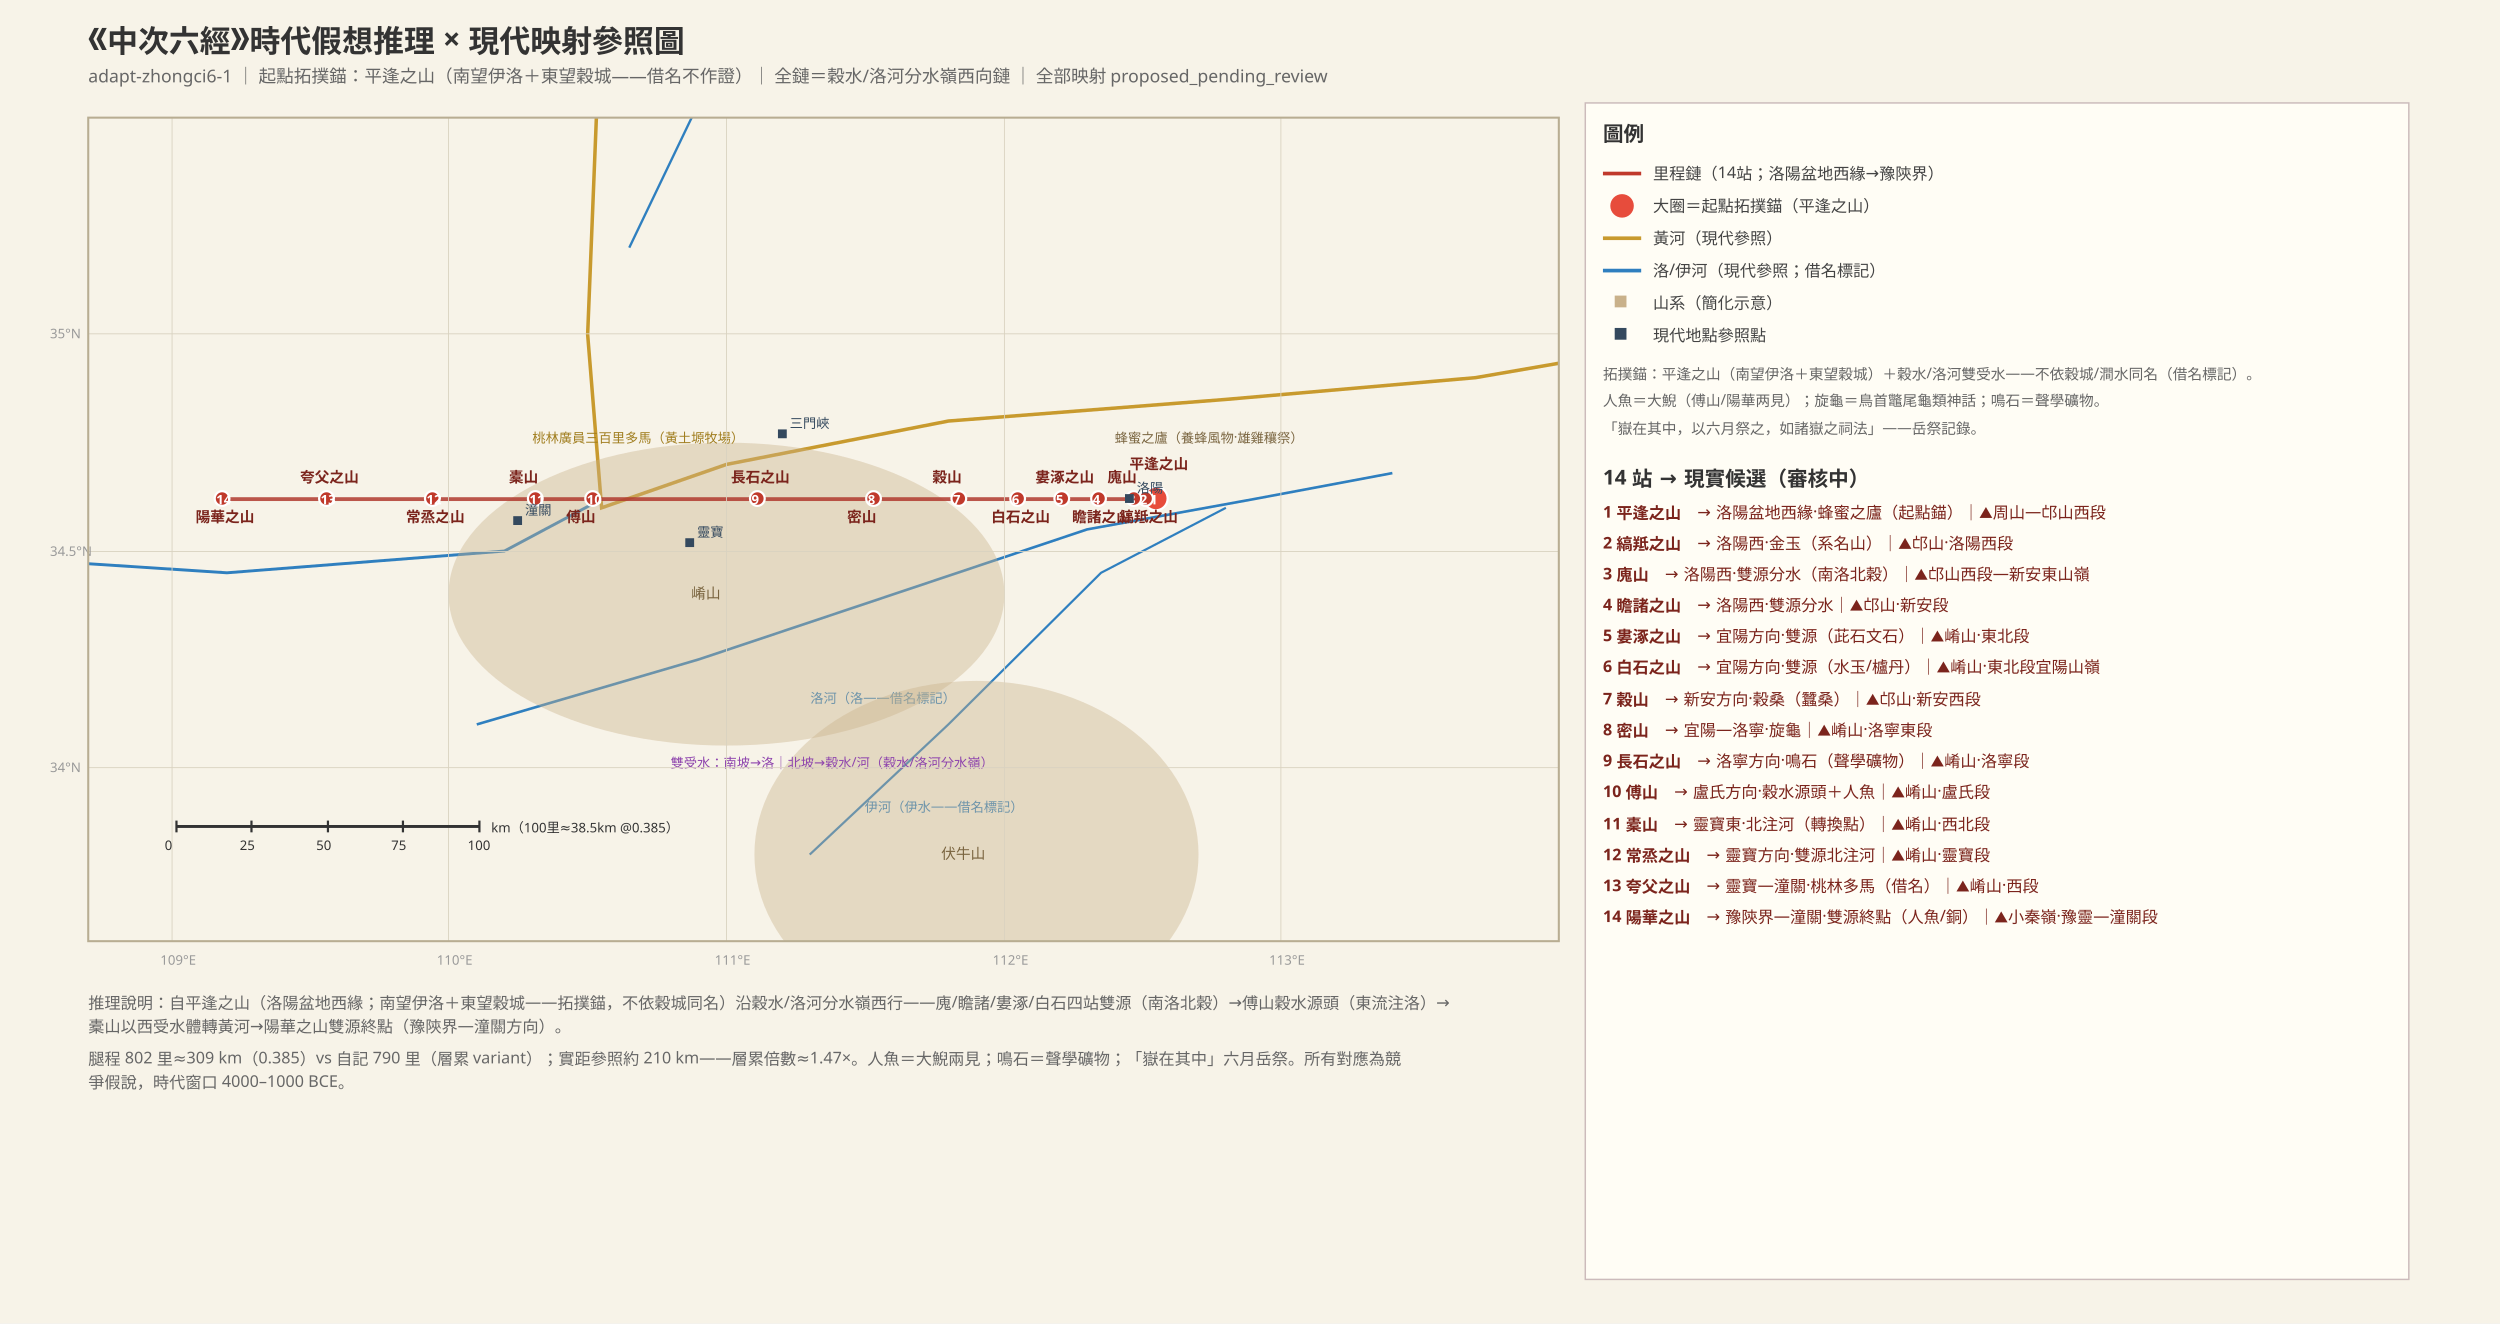
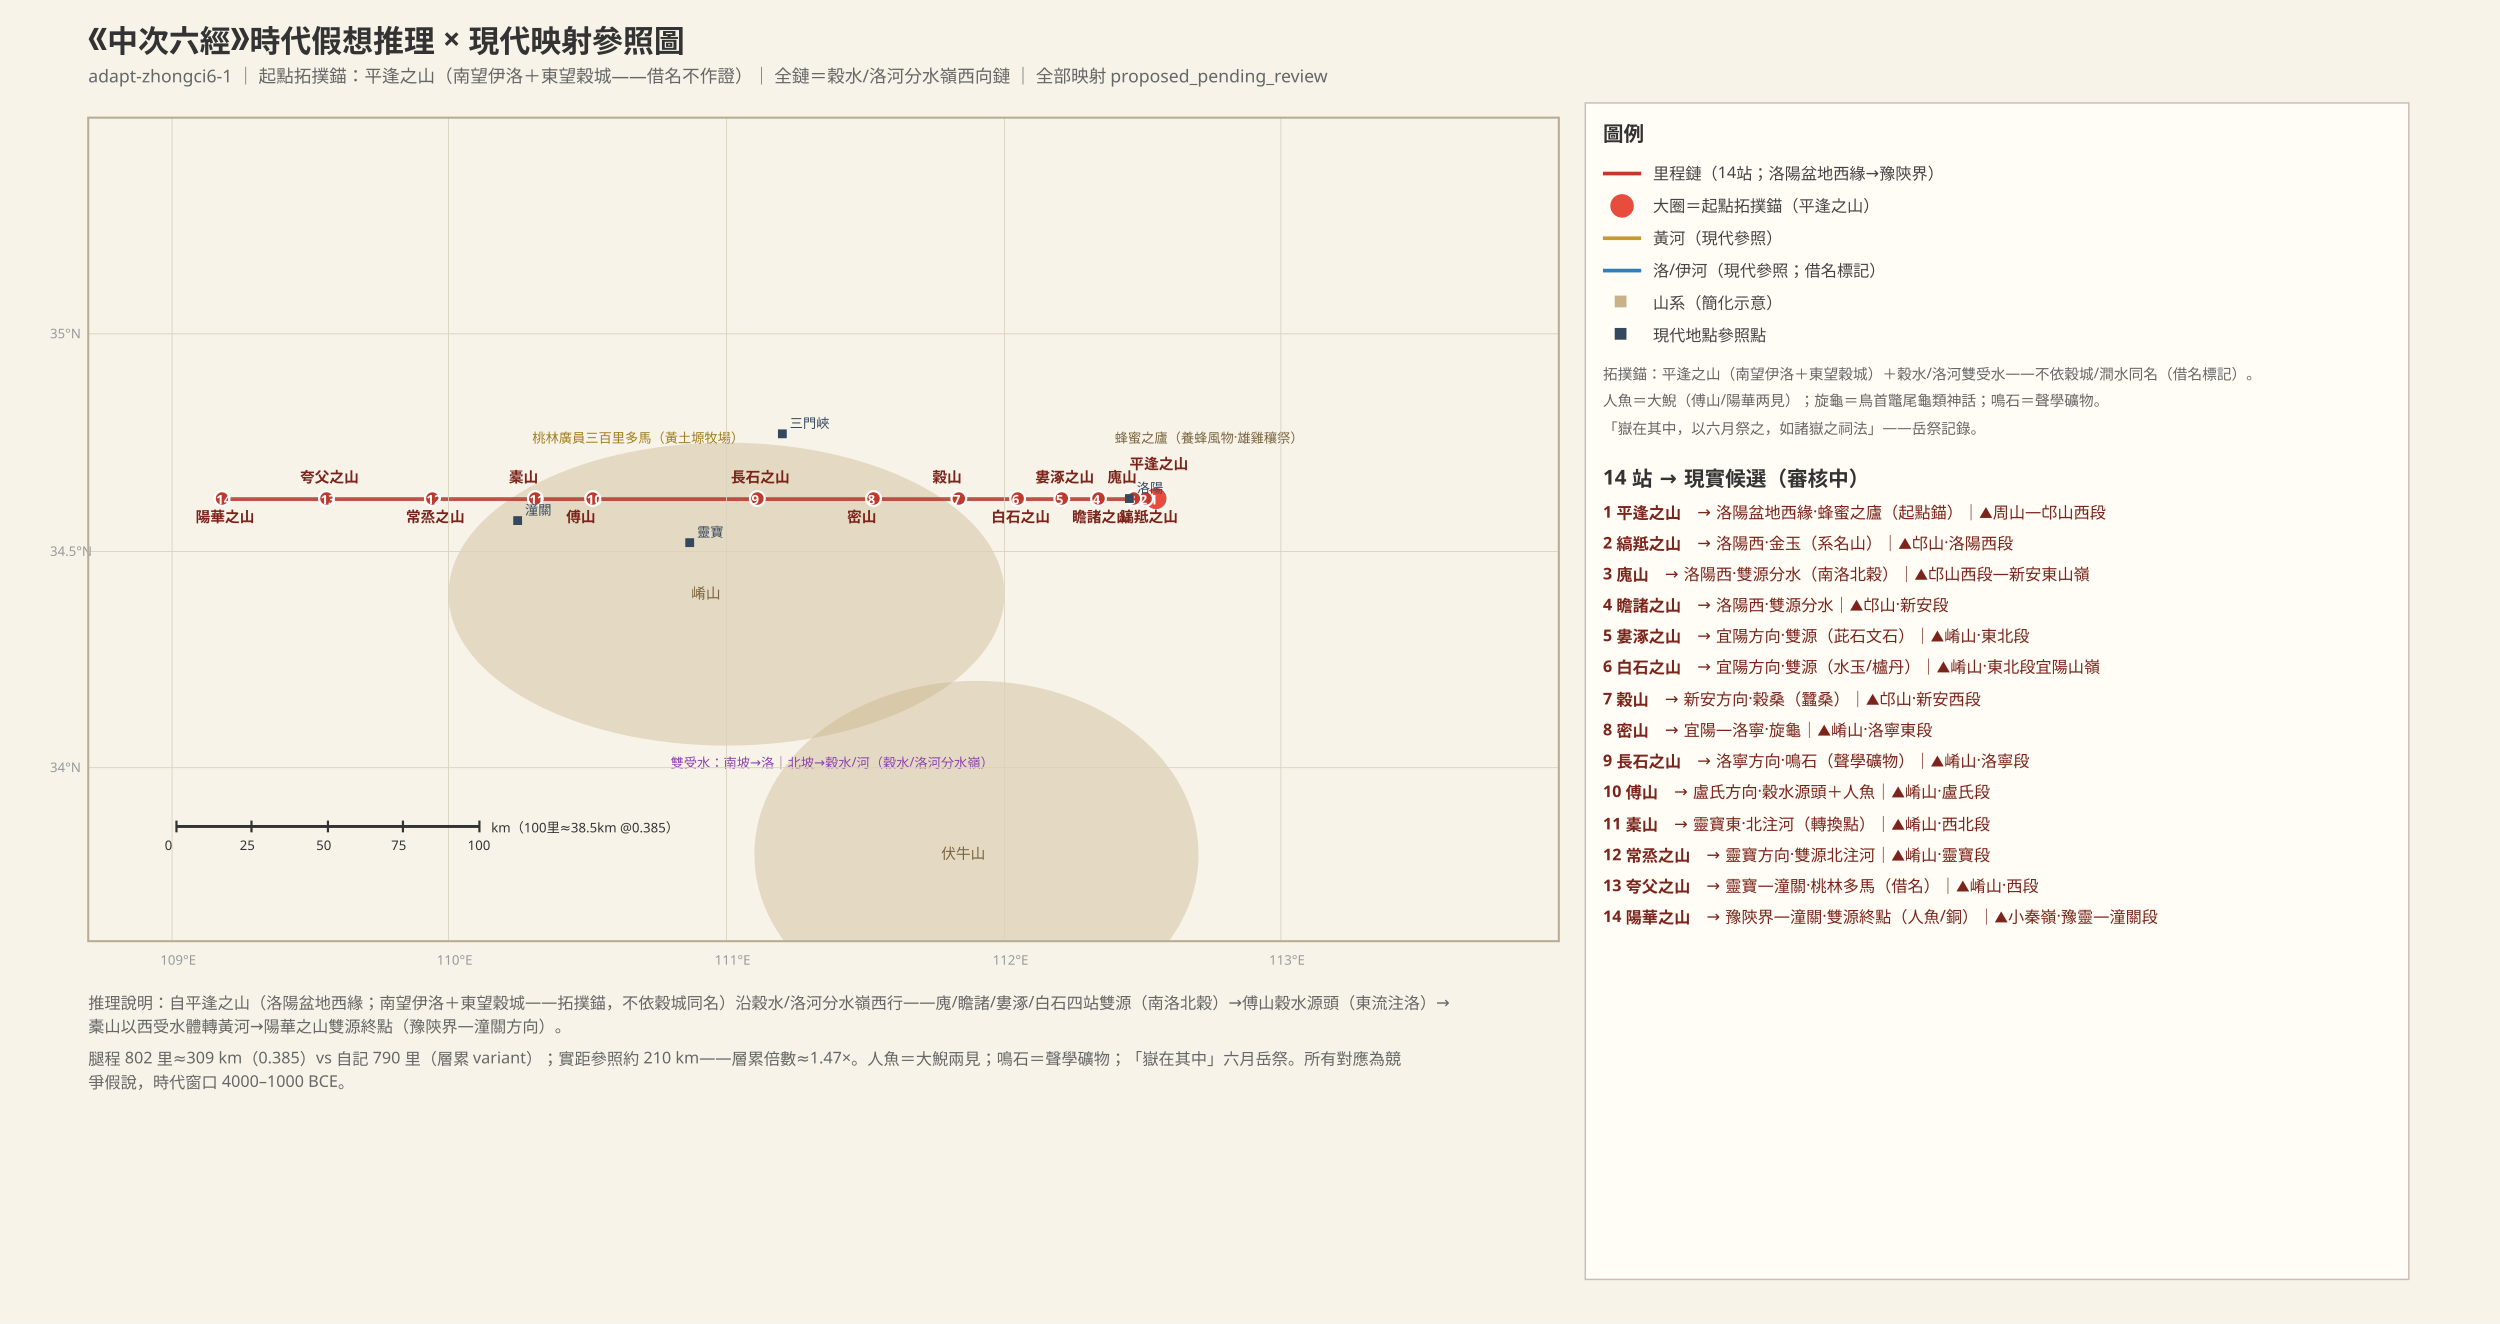
<svg xmlns="http://www.w3.org/2000/svg" width="1700" height="900" font-family="PingFang SC, Hiragino Sans GB, Microsoft YaHei, sans-serif">
  <rect width="1700" height="900" fill="#f7f3e8" />
  <defs>
    <marker id="arr" markerWidth="8" markerHeight="8" refX="7" refY="3" orient="auto">
      <path d="M0,0 L7,3 L0,6 Z" fill="#555" />
    </marker>
    <pattern id="sand" width="8" height="8" patternUnits="userSpaceOnUse">
      <rect width="8" height="8" fill="#efe3c0" />
      <circle cx="2" cy="2" r="0.8" fill="#d6b96a" />
      <circle cx="6" cy="6" r="0.8" fill="#d6b96a" />
    </pattern>
    <clipPath id="mapclip">
      <rect x="60" y="80" width="1000" height="560" />
    </clipPath>
  </defs>
  <text x="60" y="34" font-size="21" font-weight="bold" fill="#333">《中次六經》時代假想推理 × 現代映射參照圖</text>
  <text x="60" y="56" font-size="12" fill="#666">adapt-zhongci6-1 ｜ 起點拓撲錨：平逢之山（南望伊洛＋東望穀城——借名不作證）｜ 全鏈＝穀水/洛河分水嶺西向鏈 ｜ 全部映射 proposed_pending_review</text>
  <g clip-path="url(#mapclip)">
-     <polyline points="-2241.9,345.3 -1958.9,404.2 -1675.8,227.4 -1487.2,50.5 -1241.9,-37.9 -1015.5,-82.1 -864.5,-96.8 -751.3,-214.7 -638.1,-450.5 -524.9,-627.4 -411.7,-804.2 -279.6,-981.1 -185.3,-1157.9 3.4,-1334.7 210.9,-1393.7 380.8,-1393.7 512.8,-1334.7 607.2,-1246.3 607.2,-1040.0 550.6,-804.2 475.1,-538.9 437.4,-273.7 409.1,-8.4 399.6,227.4 409.1,345.3 494.0,315.8 644.9,286.3 833.6,271.6 1003.4,256.8 1173.2,227.4 1343.0,138.9 1494.0,50.5 1626.0,-155.8 1739.2,-362.1 1852.5,-480.0 1965.7,-538.9" fill="none" stroke="#c89a2e" stroke-width="2.4" />
-     <polyline points="-789.1,301.1 -543.8,315.8 -298.5,360.0 -72.1,374.7 154.3,389.5 343.0,374.7 409.1,339.4" fill="none" stroke="#2f7fbf" stroke-width="2" />
-     <polyline points="324.2,492.6 475.1,448.4 607.2,404.2 739.2,360.0 852.5,339.4 946.8,321.7" fill="none" stroke="#2f7fbf" stroke-width="1.8" />
-     <text x="551" y="478" font-size="9" fill="#2f7fbf">洛河（洛——借名標記）</text>
-     <polyline points="550.6,581.1 644.9,492.6 748.7,389.5 833.6,345.3" fill="none" stroke="#2f7fbf" stroke-width="1.5" />
-     <text x="588" y="552" font-size="9" fill="#2f7fbf">伊河（伊水——借名標記）</text>
-     <polyline points="739.2,-863.2 777.0,-627.4 682.6,-421.1 588.3,-96.8 484.5,50.5 427.9,168.4" fill="none" stroke="#2f7fbf" stroke-width="1.6" />
    <ellipse cx="494" cy="404" rx="189" ry="103" fill="#c9b18a" opacity="0.4" />
    <text x="470" y="407" font-size="10" fill="#7a6540">崤山</text>
    <ellipse cx="664" cy="581" rx="151" ry="118" fill="#c9b18a" opacity="0.4" />
    <text x="640" y="584" font-size="10" fill="#7a6540">伏牛山</text>
    <polyline points="786.4,339.4 778.9,339.4 771.3,339.4 746.8,339.4 722.3,339.4 692.1,339.4 652.5,339.4 594.0,339.4 514.7,339.4 403.4,339.4 363.8,339.4 294.0,339.4 222.3,339.4 150.6,339.4" fill="none" stroke="#b03a2e" stroke-width="2.6" opacity="0.85" />
    <circle cx="786" cy="339" r="8" fill="#e74c3c" stroke="#fff" stroke-width="1.5" />
    <text x="782" y="343" font-size="9" fill="#fff" font-weight="bold">1</text>
    <text x="768" y="319" font-size="10" fill="#7b241c" font-weight="bold">平逢之山</text>
    <circle cx="779" cy="339" r="5" fill="#c0392b" stroke="#fff" stroke-width="1.5" />
    <text x="775" y="343" font-size="9" fill="#fff" font-weight="bold">2</text>
    <text x="761" y="355" font-size="10" fill="#7b241c" font-weight="bold">縞羝之山</text>
    <circle cx="771" cy="339" r="5" fill="#c0392b" stroke="#fff" stroke-width="1.5" />
    <text x="767" y="343" font-size="9" fill="#fff" font-weight="bold">3</text>
    <text x="753" y="328" font-size="10" fill="#7b241c" font-weight="bold">廆山</text>
    <circle cx="747" cy="339" r="5" fill="#c0392b" stroke="#fff" stroke-width="1.5" />
    <text x="743" y="343" font-size="9" fill="#fff" font-weight="bold">4</text>
    <text x="729" y="355" font-size="10" fill="#7b241c" font-weight="bold">瞻諸之山</text>
    <circle cx="722" cy="339" r="5" fill="#c0392b" stroke="#fff" stroke-width="1.5" />
    <text x="718" y="343" font-size="9" fill="#fff" font-weight="bold">5</text>
    <text x="704" y="328" font-size="10" fill="#7b241c" font-weight="bold">婁涿之山</text>
    <circle cx="692" cy="339" r="5" fill="#c0392b" stroke="#fff" stroke-width="1.5" />
    <text x="688" y="343" font-size="9" fill="#fff" font-weight="bold">6</text>
    <text x="674" y="355" font-size="10" fill="#7b241c" font-weight="bold">白石之山</text>
    <circle cx="652" cy="339" r="5" fill="#c0392b" stroke="#fff" stroke-width="1.5" />
    <text x="648" y="343" font-size="9" fill="#fff" font-weight="bold">7</text>
    <text x="634" y="328" font-size="10" fill="#7b241c" font-weight="bold">榖山</text>
    <circle cx="594" cy="339" r="5" fill="#c0392b" stroke="#fff" stroke-width="1.5" />
    <text x="590" y="343" font-size="9" fill="#fff" font-weight="bold">8</text>
    <text x="576" y="355" font-size="10" fill="#7b241c" font-weight="bold">密山</text>
    <circle cx="515" cy="339" r="5" fill="#c0392b" stroke="#fff" stroke-width="1.5" />
    <text x="511" y="343" font-size="9" fill="#fff" font-weight="bold">9</text>
    <text x="497" y="328" font-size="10" fill="#7b241c" font-weight="bold">長石之山</text>
    <circle cx="403" cy="339" r="5" fill="#c0392b" stroke="#fff" stroke-width="1.5" />
    <text x="399" y="343" font-size="9" fill="#fff" font-weight="bold">10</text>
    <text x="385" y="355" font-size="10" fill="#7b241c" font-weight="bold">傅山</text>
    <circle cx="364" cy="339" r="5" fill="#c0392b" stroke="#fff" stroke-width="1.5" />
    <text x="360" y="343" font-size="9" fill="#fff" font-weight="bold">11</text>
    <text x="346" y="328" font-size="10" fill="#7b241c" font-weight="bold">橐山</text>
    <circle cx="294" cy="339" r="5" fill="#c0392b" stroke="#fff" stroke-width="1.5" />
    <text x="290" y="343" font-size="9" fill="#fff" font-weight="bold">12</text>
    <text x="276" y="355" font-size="10" fill="#7b241c" font-weight="bold">常烝之山</text>
    <circle cx="222" cy="339" r="5" fill="#c0392b" stroke="#fff" stroke-width="1.5" />
    <text x="218" y="343" font-size="9" fill="#fff" font-weight="bold">13</text>
    <text x="204" y="328" font-size="10" fill="#7b241c" font-weight="bold">夸父之山</text>
    <circle cx="151" cy="339" r="5" fill="#c0392b" stroke="#fff" stroke-width="1.5" />
    <text x="147" y="343" font-size="9" fill="#fff" font-weight="bold">14</text>
    <text x="133" y="355" font-size="10" fill="#7b241c" font-weight="bold">陽華之山</text>
    <text x="456" y="522" font-size="9" fill="#8e44ad">雙受水：南坡→洛｜北坡→穀水/河（穀水/洛河分水嶺）</text>
    <text x="758" y="301" font-size="9" fill="#7a6540">蜂蜜之廬（養蜂風物·雄雞穰祭）</text>
    <text x="362" y="301" font-size="9" fill="#a07d1e">桃林廣員三百里多馬（黃土塬牧場）</text>
    <rect x="765" y="336" width="6" height="6" fill="#34495e" />
    <text x="773" y="335" font-size="9" fill="#34495e">洛陽</text>
    <rect x="529" y="292" width="6" height="6" fill="#34495e" />
    <text x="537" y="291" font-size="9" fill="#34495e">三門峽</text>
    <rect x="466" y="366" width="6" height="6" fill="#34495e" />
    <text x="474" y="365" font-size="9" fill="#34495e">靈寶</text>
    <rect x="349" y="351" width="6" height="6" fill="#34495e" />
    <text x="357" y="350" font-size="9" fill="#34495e">潼關</text>
  </g>
  <line x1="117" y1="640" x2="117" y2="80" stroke="#d9d2c0" stroke-width="0.6" />
  <text x="109" y="656" font-size="9" fill="#999">109°E</text>
  <line x1="305" y1="640" x2="305" y2="80" stroke="#d9d2c0" stroke-width="0.6" />
  <text x="297" y="656" font-size="9" fill="#999">110°E</text>
  <line x1="494" y1="640" x2="494" y2="80" stroke="#d9d2c0" stroke-width="0.6" />
  <text x="486" y="656" font-size="9" fill="#999">111°E</text>
  <line x1="683" y1="640" x2="683" y2="80" stroke="#d9d2c0" stroke-width="0.6" />
  <text x="675" y="656" font-size="9" fill="#999">112°E</text>
  <line x1="871" y1="640" x2="871" y2="80" stroke="#d9d2c0" stroke-width="0.6" />
  <text x="863" y="656" font-size="9" fill="#999">113°E</text>
  <line x1="60" y1="522" x2="1060" y2="522" stroke="#d9d2c0" stroke-width="0.6" />
  <text x="34" y="525" font-size="9" fill="#999">34°N</text>
  <line x1="60" y1="375" x2="1060" y2="375" stroke="#d9d2c0" stroke-width="0.6" />
  <text x="34" y="378" font-size="9" fill="#999">34.5°N</text>
  <line x1="60" y1="227" x2="1060" y2="227" stroke="#d9d2c0" stroke-width="0.6" />
  <text x="34" y="230" font-size="9" fill="#999">35°N</text>
  <rect x="60" y="80" width="1000" height="560" fill="none" stroke="#b8ad92" stroke-width="1.4" />
  <line x1="120" y1="562" x2="326" y2="562" stroke="#333" stroke-width="2" />
  <line x1="120" y1="558" x2="120" y2="566" stroke="#333" stroke-width="1.5" />
  <text x="112" y="578" font-size="9" fill="#333">0</text>
  <line x1="171" y1="558" x2="171" y2="566" stroke="#333" stroke-width="1.5" />
  <text x="163" y="578" font-size="9" fill="#333">25</text>
  <line x1="223" y1="558" x2="223" y2="566" stroke="#333" stroke-width="1.5" />
  <text x="215" y="578" font-size="9" fill="#333">50</text>
  <line x1="274" y1="558" x2="274" y2="566" stroke="#333" stroke-width="1.5" />
  <text x="266" y="578" font-size="9" fill="#333">75</text>
  <line x1="326" y1="558" x2="326" y2="566" stroke="#333" stroke-width="1.5" />
  <text x="318" y="578" font-size="9" fill="#333">100</text>
  <text x="334" y="566" font-size="9" fill="#333">km（100里≈38.5km @0.385）</text>
  <rect x="1078" y="70" width="560" height="800" fill="#fffdf5" stroke="#cbb" />
  <text x="1090" y="96" font-size="14" font-weight="bold" fill="#333">圖例</text>
  <line x1="1090" y1="118" x2="1116" y2="118" stroke="#c0392b" stroke-width="2.5" />
  <text x="1124" y="122" font-size="11" fill="#444">里程鏈（14站；洛陽盆地西緣→豫陝界）</text>
  <circle cx="1103" cy="140" r="8" fill="#e74c3c" />
  <text x="1124" y="144" font-size="11" fill="#444">大圈＝起點拓撲錨（平逢之山）</text>
  <line x1="1090" y1="162" x2="1116" y2="162" stroke="#c89a2e" stroke-width="2.5" />
  <text x="1124" y="166" font-size="11" fill="#444">黃河（現代參照）</text>
  <line x1="1090" y1="184" x2="1116" y2="184" stroke="#2f7fbf" stroke-width="2.5" />
  <text x="1124" y="188" font-size="11" fill="#444">洛/伊河（現代參照；借名標記）</text>
  <rect x="1098" y="201" width="8" height="8" fill="#c9b18a" />
  <text x="1124" y="210" font-size="11" fill="#444">山系（簡化示意）</text>
  <rect x="1098" y="223" width="8" height="8" fill="#34495e" />
  <text x="1124" y="232" font-size="11" fill="#444">現代地點參照點</text>
  <text x="1090" y="258" font-size="10" fill="#666">拓撲錨：平逢之山（南望伊洛＋東望穀城）＋穀水/洛河雙受水——不依穀城/澗水同名（借名標記）。</text>
  <text x="1090" y="276" font-size="10" fill="#666">人魚＝大鯢（傅山/陽華两見）；旋龜＝鳥首鼈尾龜類神話；鳴石＝聲學礦物。</text>
  <text x="1090" y="295" font-size="10" fill="#666">「嶽在其中，以六月祭之，如諸嶽之祠法」——岳祭記錄。</text>
  <text x="1090" y="329.5" font-size="14" font-weight="bold" fill="#333">14 站 → 現實候選（審核中）</text>
  <text x="1090" y="352" font-size="11" fill="#7b241c">
    <tspan font-weight="bold"> 1 平逢之山</tspan>　→ 洛陽盆地西緣·蜂蜜之廬（起點錨）｜⛰周山—邙山西段</text>
  <text x="1090" y="373" font-size="11" fill="#7b241c">
    <tspan font-weight="bold"> 2 縞羝之山</tspan>　→ 洛陽西·金玉（系名山）｜⛰邙山·洛陽西段</text>
  <text x="1090" y="394" font-size="11" fill="#7b241c">
    <tspan font-weight="bold"> 3 廆山</tspan>　→ 洛陽西·雙源分水（南洛北穀）｜⛰邙山西段—新安東山嶺</text>
  <text x="1090" y="415" font-size="11" fill="#7b241c">
    <tspan font-weight="bold"> 4 瞻諸之山</tspan>　→ 洛陽西·雙源分水｜⛰邙山·新安段</text>
  <text x="1090" y="436" font-size="11" fill="#7b241c">
    <tspan font-weight="bold"> 5 婁涿之山</tspan>　→ 宜陽方向·雙源（茈石文石）｜⛰崤山·東北段</text>
  <text x="1090" y="457" font-size="11" fill="#7b241c">
    <tspan font-weight="bold"> 6 白石之山</tspan>　→ 宜陽方向·雙源（水玉/櫨丹）｜⛰崤山·東北段宜陽山嶺</text>
  <text x="1090" y="479" font-size="11" fill="#7b241c">
    <tspan font-weight="bold"> 7 榖山</tspan>　→ 新安方向·榖桑（蠶桑）｜⛰邙山·新安西段</text>
  <text x="1090" y="500" font-size="11" fill="#7b241c">
    <tspan font-weight="bold"> 8 密山</tspan>　→ 宜陽—洛寧·旋龜｜⛰崤山·洛寧東段</text>
  <text x="1090" y="521" font-size="11" fill="#7b241c">
    <tspan font-weight="bold"> 9 長石之山</tspan>　→ 洛寧方向·鳴石（聲學礦物）｜⛰崤山·洛寧段</text>
  <text x="1090" y="542" font-size="11" fill="#7b241c">
    <tspan font-weight="bold">10 傅山</tspan>　→ 盧氏方向·穀水源頭＋人魚｜⛰崤山·盧氏段</text>
  <text x="1090" y="564" font-size="11" fill="#7b241c">
    <tspan font-weight="bold">11 橐山</tspan>　→ 靈寶東·北注河（轉換點）｜⛰崤山·西北段</text>
  <text x="1090" y="585" font-size="11" fill="#7b241c">
    <tspan font-weight="bold">12 常烝之山</tspan>　→ 靈寶方向·雙源北注河｜⛰崤山·靈寶段</text>
  <text x="1090" y="606" font-size="11" fill="#7b241c">
    <tspan font-weight="bold">13 夸父之山</tspan>　→ 靈寶—潼關·桃林多馬（借名）｜⛰崤山·西段</text>
  <text x="1090" y="627" font-size="11" fill="#7b241c">
    <tspan font-weight="bold">14 陽華之山</tspan>　→ 豫陝界—潼關·雙源終點（人魚/銅）｜⛰小秦嶺·豫靈—潼關段</text>
  <text x="60" y="686" font-size="11" fill="#666">推理說明：自平逢之山（洛陽盆地西緣；南望伊洛＋東望穀城——拓撲錨，不依穀城同名）沿穀水/洛河分水嶺西行——廆/瞻諸/婁涿/白石四站雙源（南洛北穀）→傅山穀水源頭（東流注洛）→</text>
  <text x="60" y="702" font-size="11" fill="#666">橐山以西受水體轉黃河→陽華之山雙源終點（豫陝界—潼關方向）。</text>
  <text x="60" y="724" font-size="11" fill="#666">腿程 802 里≈309 km（0.385）vs 自記 790 里（層累 variant）；實距參照約 210 km——層累倍數≈1.47×。人魚＝大鯢兩見；鳴石＝聲學礦物；「嶽在其中」六月岳祭。所有對應為競</text>
  <text x="60" y="740" font-size="11" fill="#666">爭假說，時代窗口 4000–1000 BCE。</text>
</svg>
